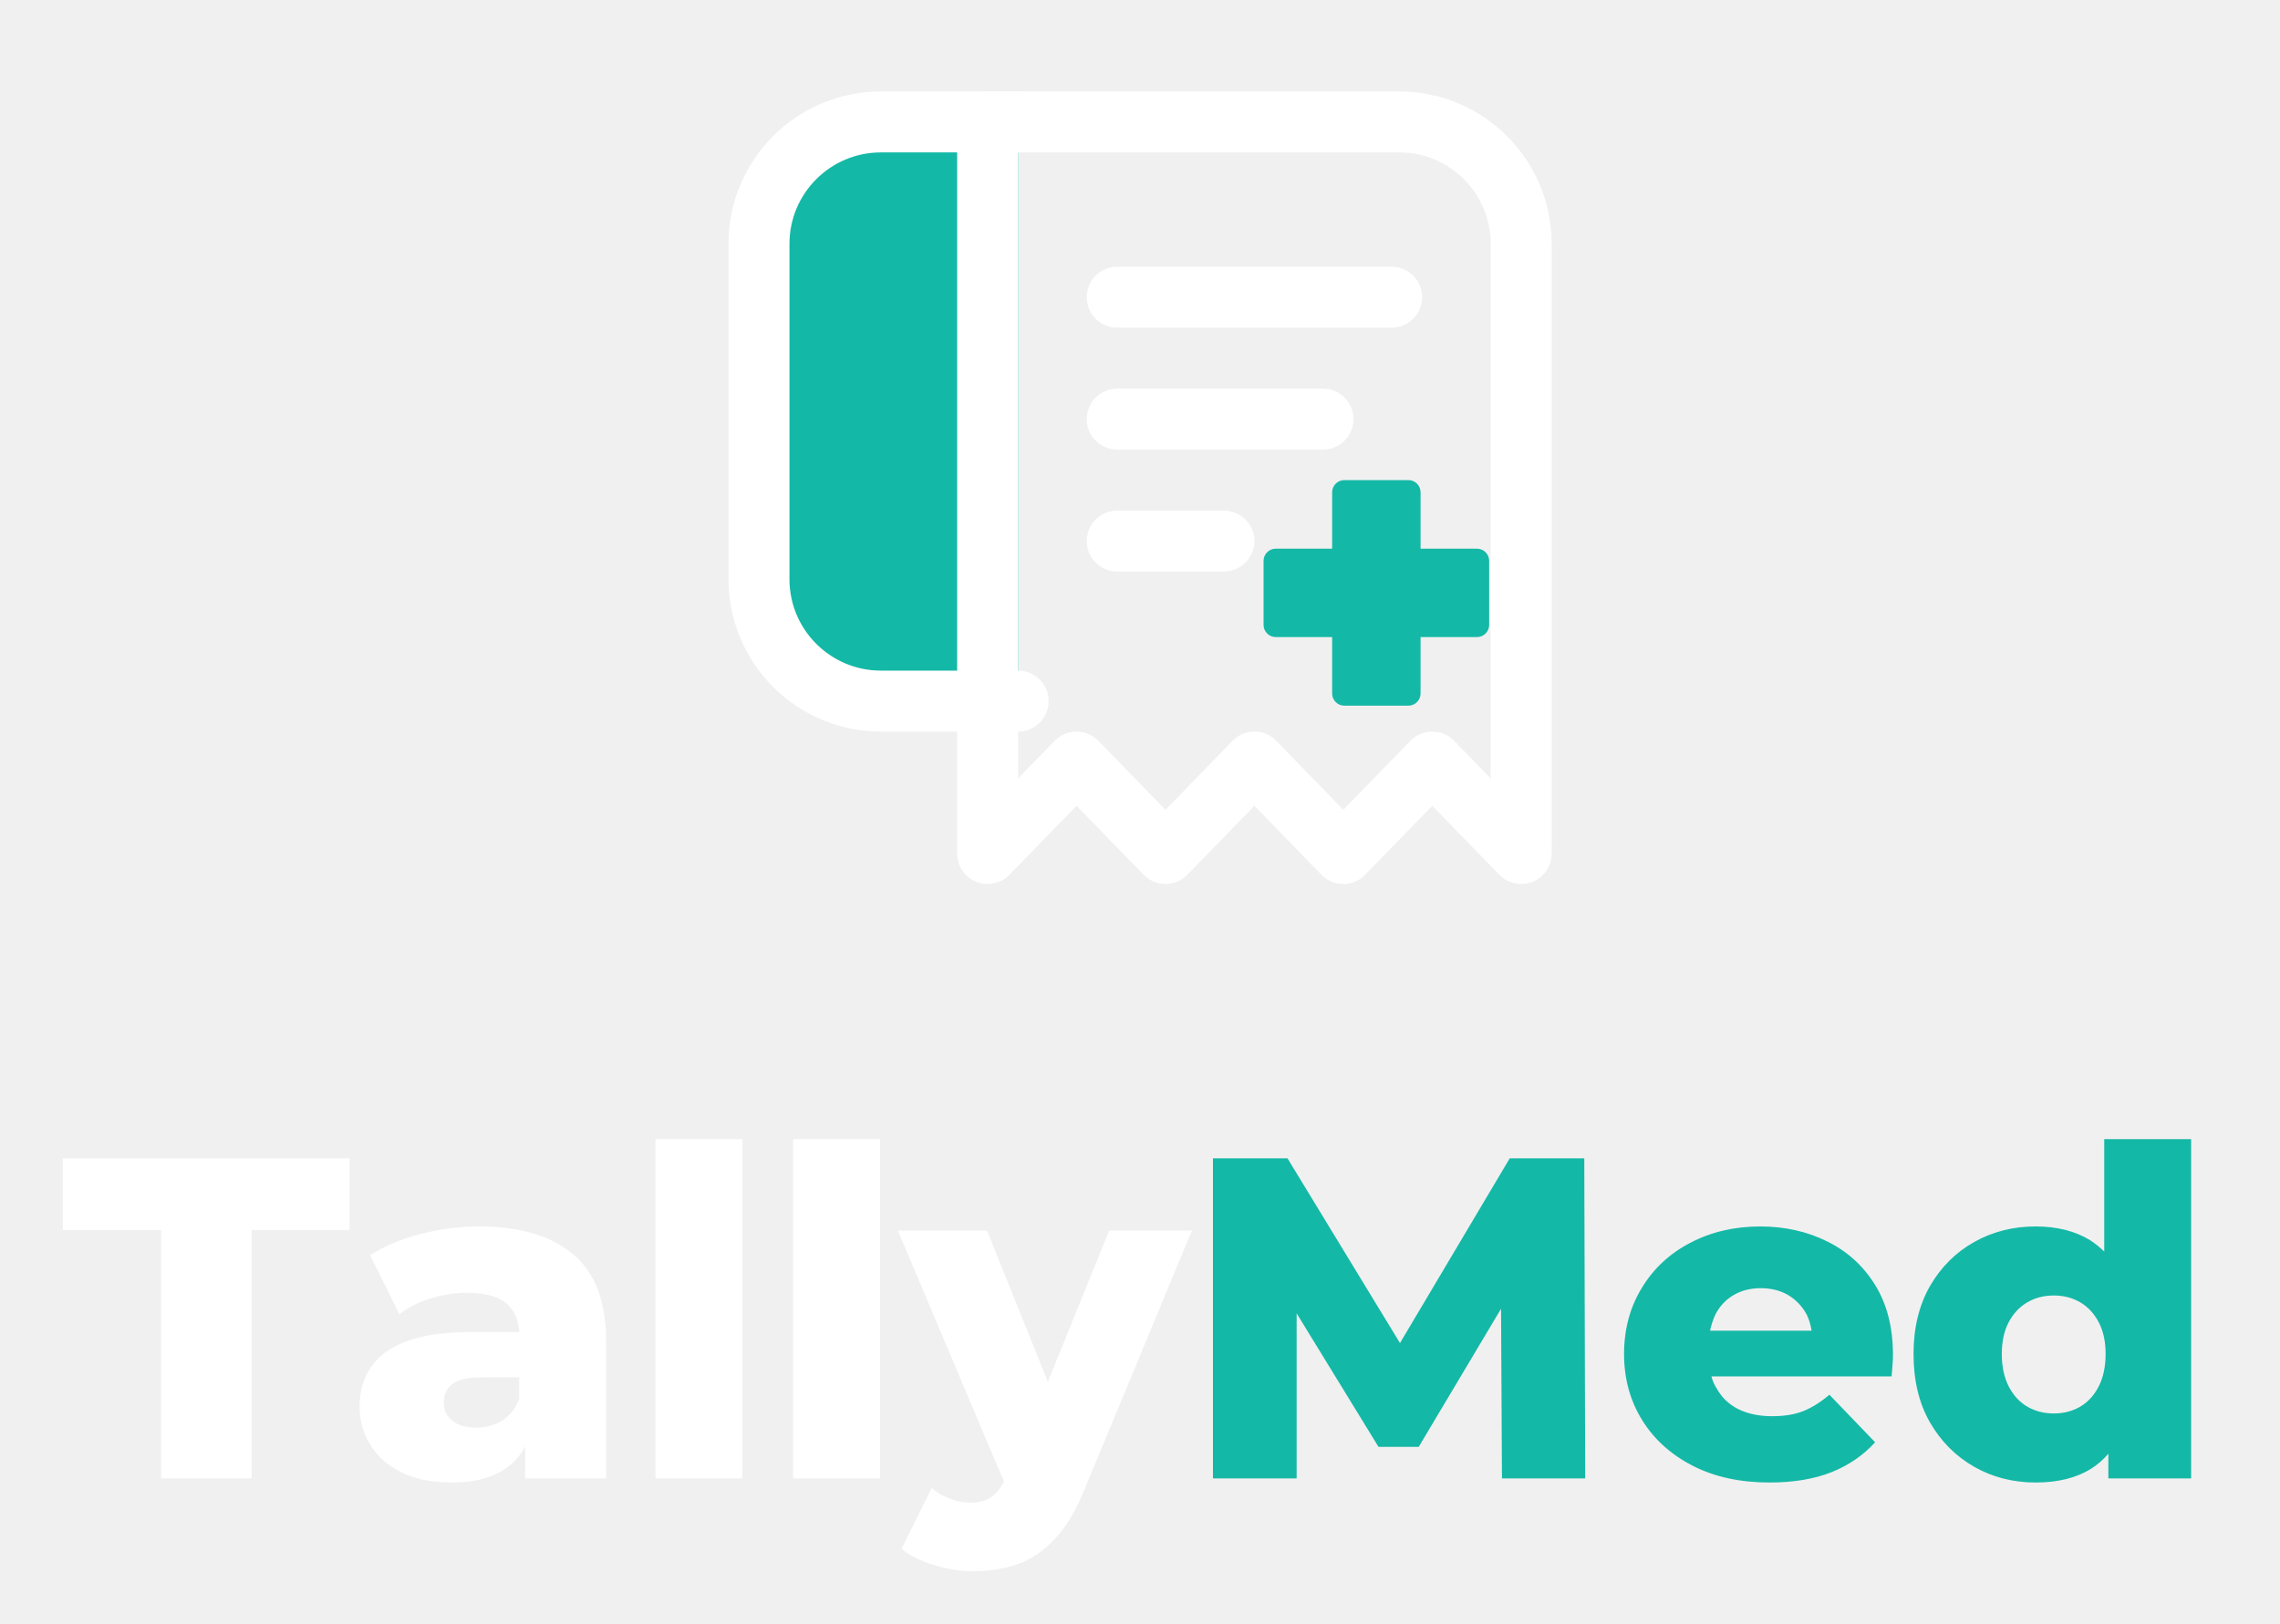
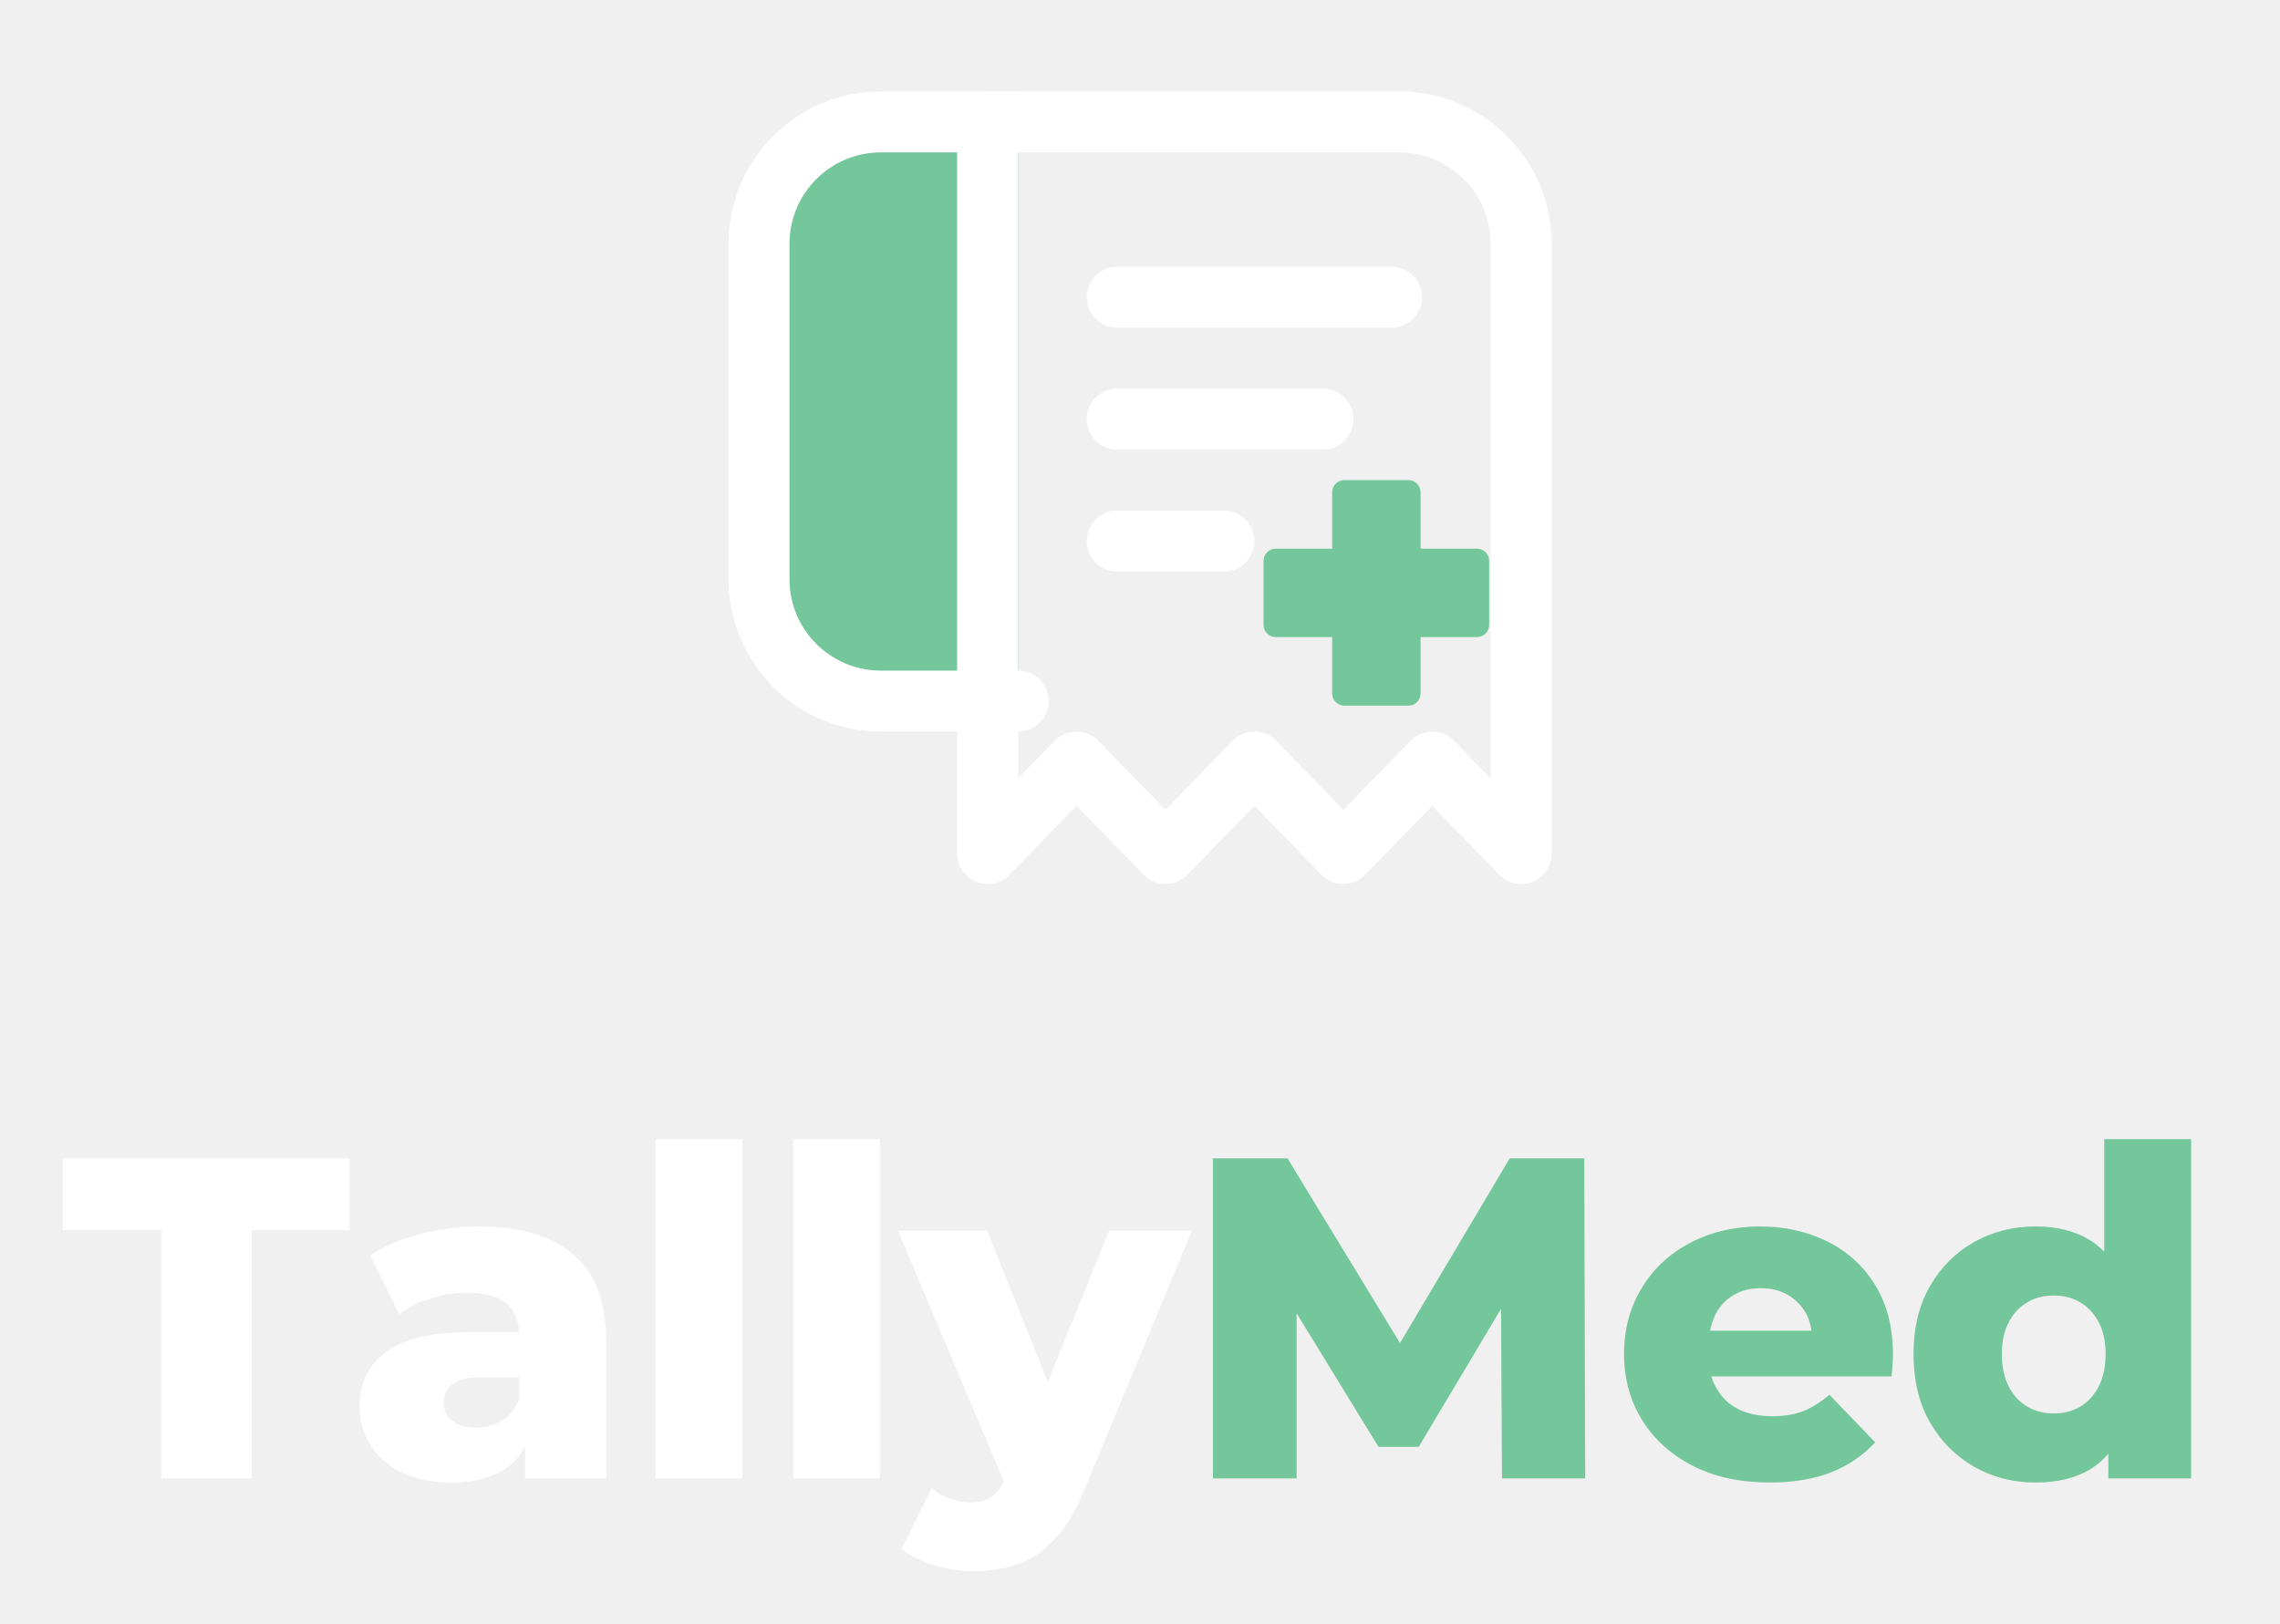
<svg xmlns="http://www.w3.org/2000/svg" viewBox="0 0 149.57 106.5" role="img" aria-labelledby="title">
  <g transform="translate(42.79 0)">
    <g fill="none" stroke-linecap="round" stroke-linejoin="round">
-       <path d="M 24 8H15a8 8 0 0 0-8 8v22a8 8 0 0 0 8 8h9" fill="#14B8A6" stroke="#FFFFFF" stroke-width="4" />
+       <path d="M 24 8H15a8 8 0 0 0-8 8v22a8 8 0 0 0 8 8h9" fill="#74C69B" stroke="#FFFFFF" stroke-width="4" />
      <path d="M 22 8h27a8 8 0 0 1 8 8v40l-5.83-6-5.84 6-5.83-6-5.83 6-5.84-6L22 56z" fill="none" stroke="#FFFFFF" stroke-width="4" />
      <path d="M 30.5 19.5h18M 30.5 27.5h13.5M 30.5 35.5h7" stroke="#FFFFFF" stroke-width="4" />
-       <path d="M 45.4 31.5h4.2a.8.8 0 0 1 .8.8V36h3.7a.8.8 0 0 1 .8.8V41a.8.8 0 0 1-.8.8h-3.7v3.7a.8.8 0 0 1-.8.8h-4.2a.8.8 0 0 1-.8-.8v-3.7h-3.7a.8.8 0 0 1-.8-.8v-4.2a.8.8 0 0 1 .8-.8h3.7v-3.7a.8.8 0 0 1 .8-.8z" fill="#14B8A6" />
+       <path d="M 45.4 31.5h4.2a.8.8 0 0 1 .8.8V36h3.7a.8.8 0 0 1 .8.8V41a.8.8 0 0 1-.8.8h-3.7v3.7a.8.8 0 0 1-.8.8h-4.2a.8.8 0 0 1-.8-.8v-3.7h-3.7a.8.8 0 0 1-.8-.8v-4.2a.8.8 0 0 1 .8-.8h3.7v-3.7a.8.8 0 0 1 .8-.8z" fill="#74C69B" />
    </g>
  </g>
  <g transform="translate(4 97)">
    <path fill="#FFFFFF" d="M 12.51 0L6.57 0L6.57-16.29L0.12-16.29L0.12-21L18.93-21L18.93-16.29L12.51-16.29M 35.76 0L30.45 0L30.45-2.10Q29.97-1.17 29.10-0.60Q27.78 0.27 25.65 0.27Q23.70 0.27 22.35-0.39Q21-1.05 20.30-2.19Q19.59-3.33 19.59-4.74Q19.59-6.24 20.36-7.33Q21.12-8.43 22.71-9.01Q24.30-9.60 26.82-9.60L30.06-9.60Q30-10.77 29.25-11.46Q28.41-12.18 26.61-12.18Q25.44-12.18 24.24-11.80Q23.04-11.43 22.20-10.77L20.28-14.64Q21.66-15.54 23.60-16.04Q25.53-16.53 27.45-16.53Q31.41-16.53 33.59-14.71Q35.76-12.90 35.76-9.03L35.76 0M 30.06-5.22L30.06-6.63L27.60-6.63Q26.22-6.63 25.66-6.18Q25.11-5.73 25.11-4.98Q25.11-4.23 25.68-3.78Q26.25-3.33 27.24-3.33Q28.17-3.33 28.94-3.79Q29.70-4.26 30.06-5.22M 44.70 0L39 0L39-22.26L44.70-22.26M 53.73 0L48.03 0L48.03-22.26L53.73-22.26M 59.85 6.09Q58.56 6.09 57.26 5.68Q55.95 5.28 55.14 4.62L57.12 0.63Q57.63 1.08 58.31 1.33Q58.98 1.59 59.64 1.59Q60.57 1.59 61.11 1.17Q61.53 0.84 61.86 0.21L54.90-16.26L60.75-16.26L64.74-6.33L68.76-16.26L74.19-16.26L67.17 0.66Q66.33 2.76 65.23 3.94Q64.14 5.13 62.81 5.61Q61.47 6.09 59.85 6.09" />
-     <path fill="#14B8A6" d="M 81.06 0L75.57 0L75.57-21L80.46-21L87.84-8.88L95.04-21L99.93-21L99.99 0L94.53 0L94.47-11.13L89.07-2.07L86.43-2.07L81.06-10.83M 112.08 0.27Q109.20 0.27 107.06-0.82Q104.91-1.92 103.73-3.82Q102.54-5.73 102.54-8.16Q102.54-10.59 103.70-12.49Q104.85-14.40 106.89-15.46Q108.93-16.53 111.48-16.53Q113.88-16.53 115.86-15.55Q117.84-14.58 119.01-12.69Q120.18-10.80 120.18-8.10Q120.18-7.80 120.15-7.41Q120.12-7.02 120.09-6.69L108.27-6.69Q108.39-6.24 108.63-5.88Q109.11-5.01 110.04-4.54Q110.97-4.08 112.26-4.08Q113.46-4.08 114.31-4.42Q115.17-4.77 116.01-5.49L119.01-2.37Q117.84-1.08 116.13-0.40Q114.42 0.27 112.08 0.27M 108.18-9.69L114.84-9.69Q114.75-10.29 114.51-10.77Q114.06-11.58 113.30-12.03Q112.53-12.48 111.51-12.48Q110.49-12.48 109.73-12.03Q108.96-11.58 108.54-10.77Q108.30-10.26 108.18-9.69M 129.54 0.27Q127.32 0.27 125.51-0.76Q123.69-1.80 122.61-3.67Q121.53-5.55 121.53-8.16Q121.53-10.74 122.61-12.62Q123.69-14.49 125.51-15.51Q127.32-16.53 129.54-16.53Q131.64-16.53 133.11-15.63Q133.62-15.30 134.04-14.88L134.04-22.26L139.74-22.26L139.74 0L134.31 0L134.31-1.62Q133.80-1.02 133.17-0.63Q131.73 0.27 129.54 0.27M 130.74-4.26Q131.70-4.26 132.47-4.71Q133.23-5.16 133.68-6.04Q134.13-6.93 134.13-8.16Q134.13-9.39 133.68-10.24Q133.23-11.10 132.47-11.55Q131.70-12 130.74-12Q129.75-12 128.99-11.55Q128.22-11.10 127.77-10.24Q127.32-9.39 127.32-8.16Q127.32-6.93 127.77-6.04Q128.22-5.16 128.99-4.71Q129.75-4.26 130.74-4.26" />
+     <path fill="#74C69B" d="M 81.06 0L75.57 0L75.57-21L80.46-21L87.84-8.88L95.04-21L99.93-21L99.99 0L94.53 0L94.47-11.13L89.07-2.07L86.43-2.07L81.06-10.83M 112.08 0.27Q109.20 0.27 107.06-0.82Q104.91-1.92 103.73-3.82Q102.54-5.73 102.54-8.16Q102.54-10.59 103.70-12.49Q104.85-14.40 106.89-15.46Q108.93-16.53 111.48-16.53Q113.88-16.53 115.86-15.55Q117.84-14.58 119.01-12.69Q120.18-10.80 120.18-8.10Q120.18-7.80 120.15-7.41Q120.12-7.02 120.09-6.69L108.27-6.69Q108.39-6.24 108.63-5.88Q109.11-5.01 110.04-4.54Q110.97-4.08 112.26-4.08Q113.46-4.08 114.31-4.42Q115.17-4.77 116.01-5.49L119.01-2.37Q117.84-1.08 116.13-0.40Q114.42 0.27 112.08 0.27M 108.18-9.69L114.84-9.69Q114.75-10.29 114.51-10.77Q114.06-11.58 113.30-12.03Q112.53-12.48 111.51-12.48Q110.49-12.48 109.73-12.03Q108.96-11.58 108.54-10.77Q108.30-10.26 108.18-9.69M 129.54 0.27Q127.32 0.27 125.51-0.76Q123.69-1.80 122.61-3.67Q121.53-5.55 121.53-8.16Q121.53-10.74 122.61-12.62Q123.69-14.49 125.51-15.51Q127.32-16.53 129.54-16.53Q131.64-16.53 133.11-15.63Q133.62-15.30 134.04-14.88L134.04-22.26L139.74-22.26L139.74 0L134.31 0L134.31-1.62Q133.80-1.02 133.17-0.63Q131.73 0.27 129.54 0.27M 130.74-4.26Q131.70-4.26 132.47-4.71Q133.23-5.16 133.68-6.04Q134.13-6.93 134.13-8.16Q134.13-9.39 133.68-10.24Q133.23-11.10 132.47-11.55Q131.70-12 130.74-12Q129.75-12 128.99-11.55Q128.22-11.10 127.77-10.24Q127.32-9.39 127.32-8.16Q127.32-6.93 127.77-6.04Q128.22-5.16 128.99-4.71Q129.75-4.26 130.74-4.26" />
  </g>
</svg>
